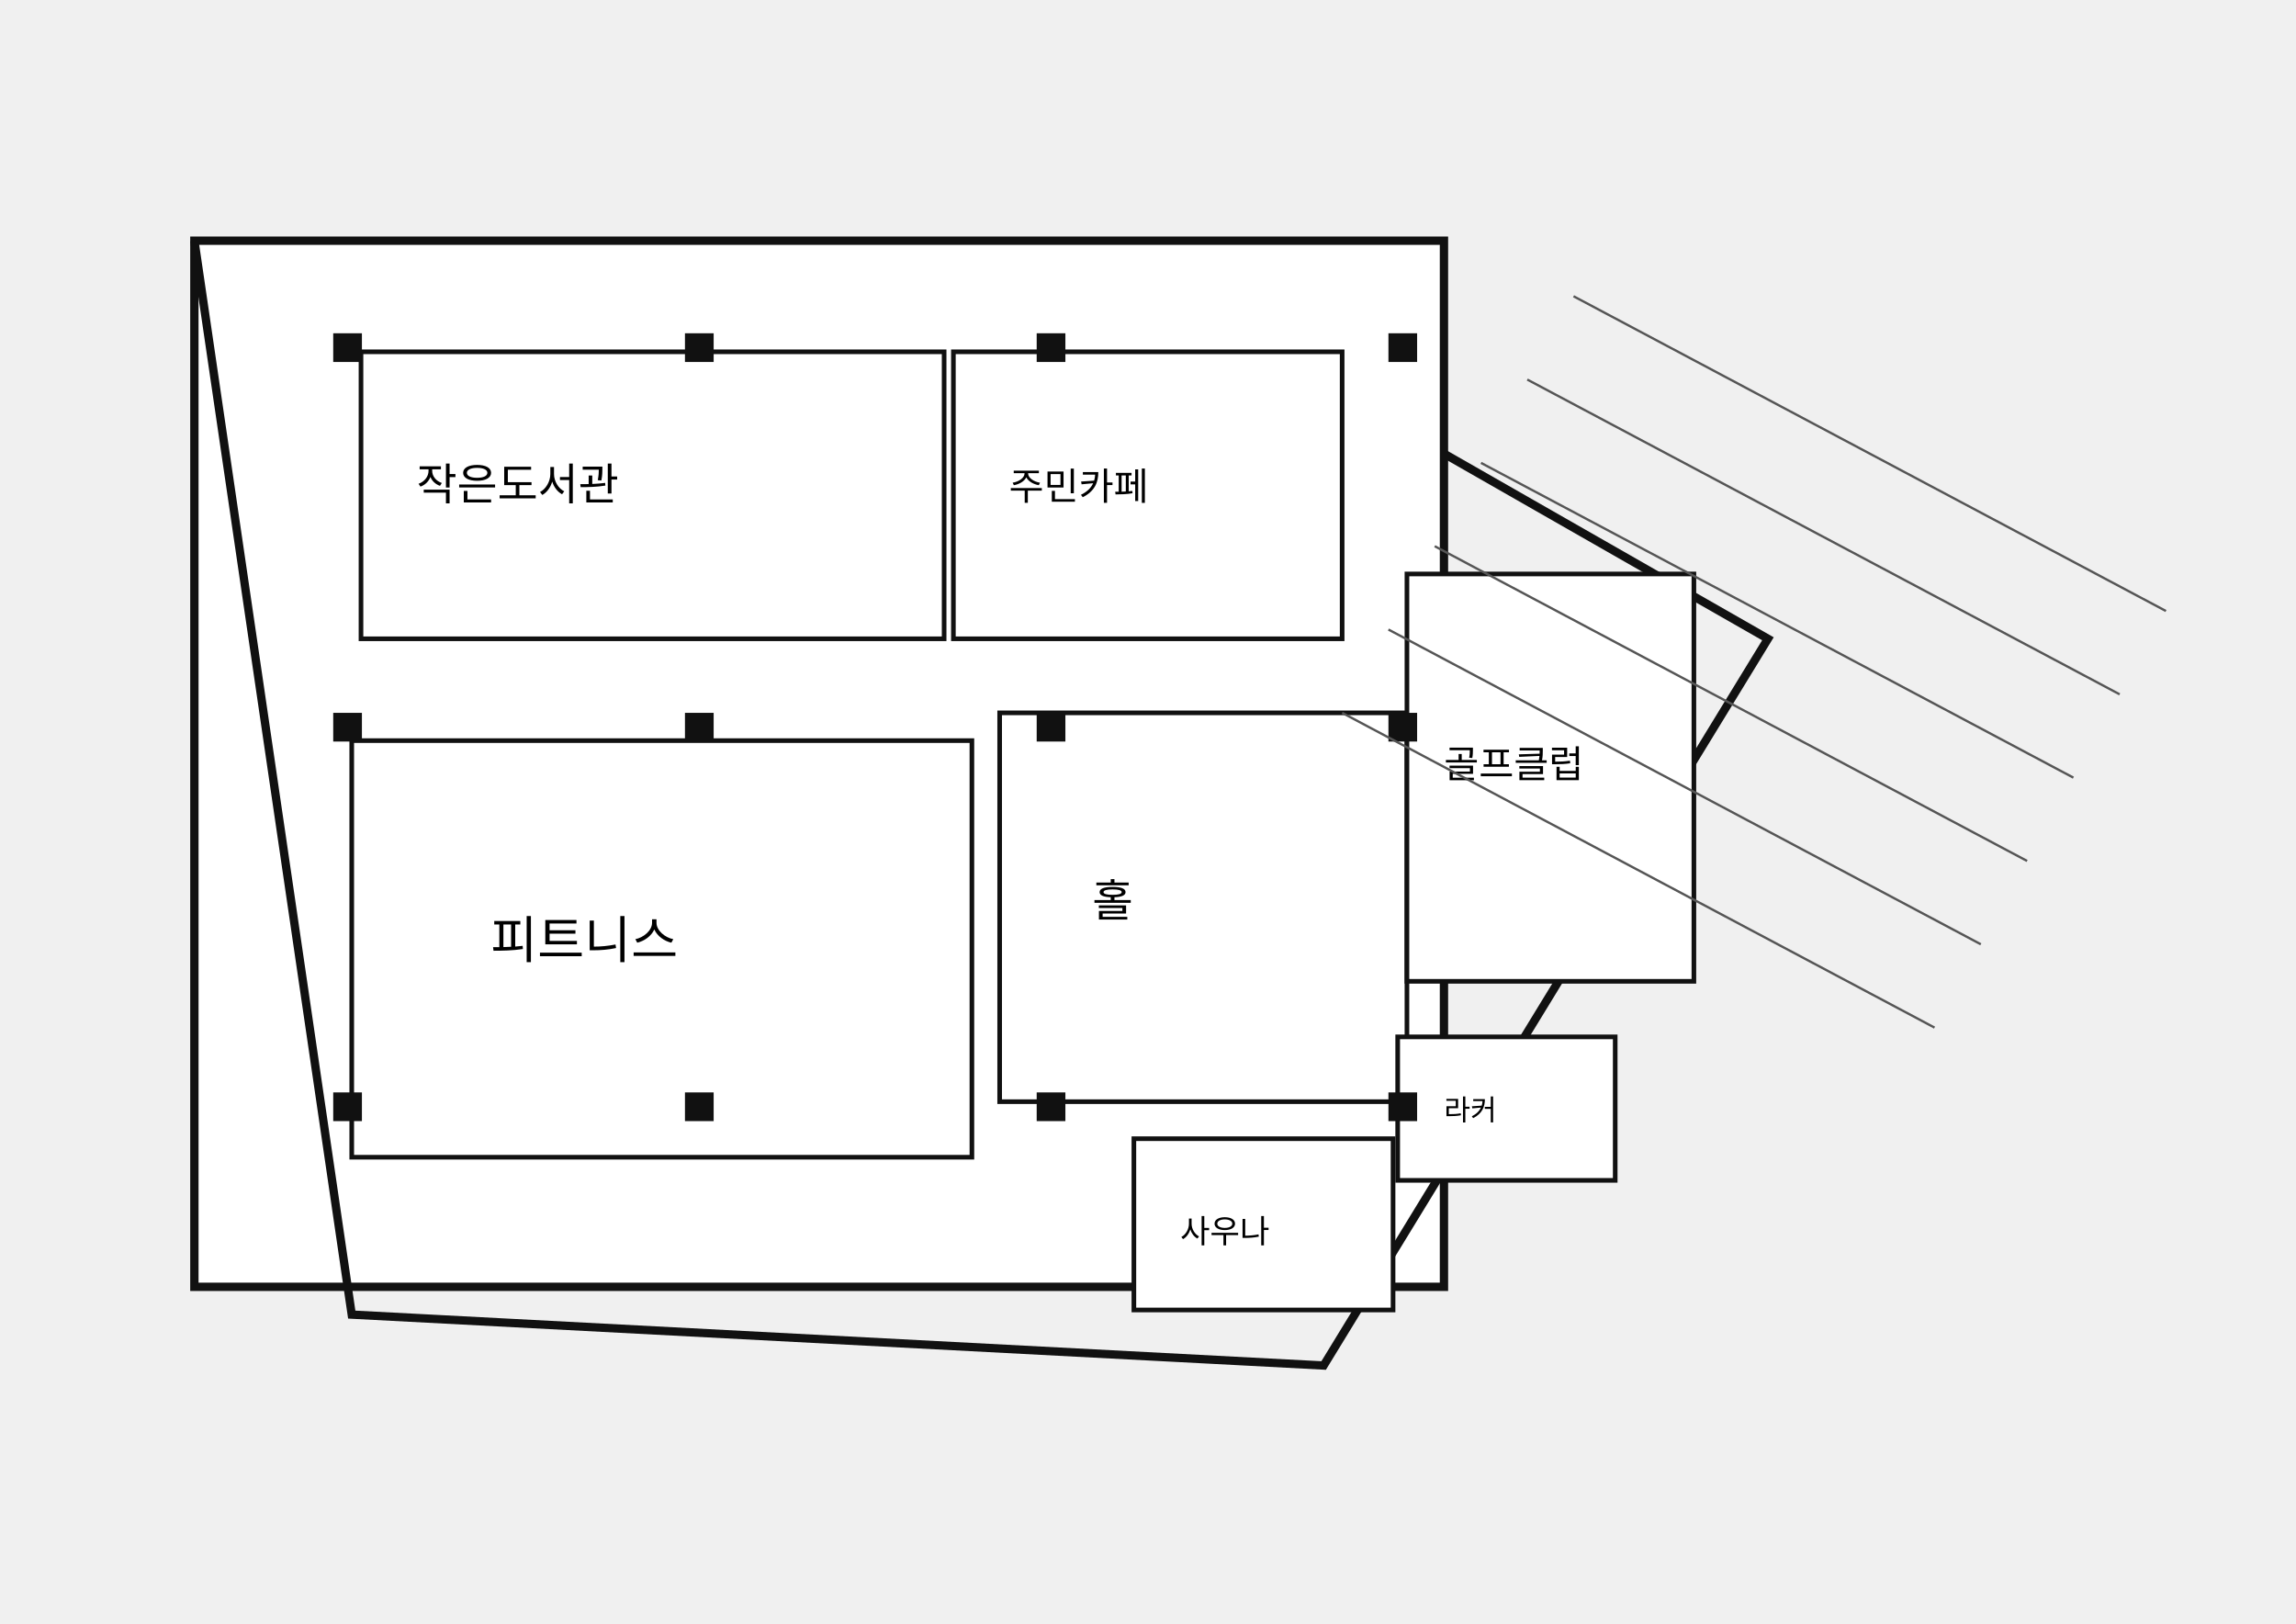
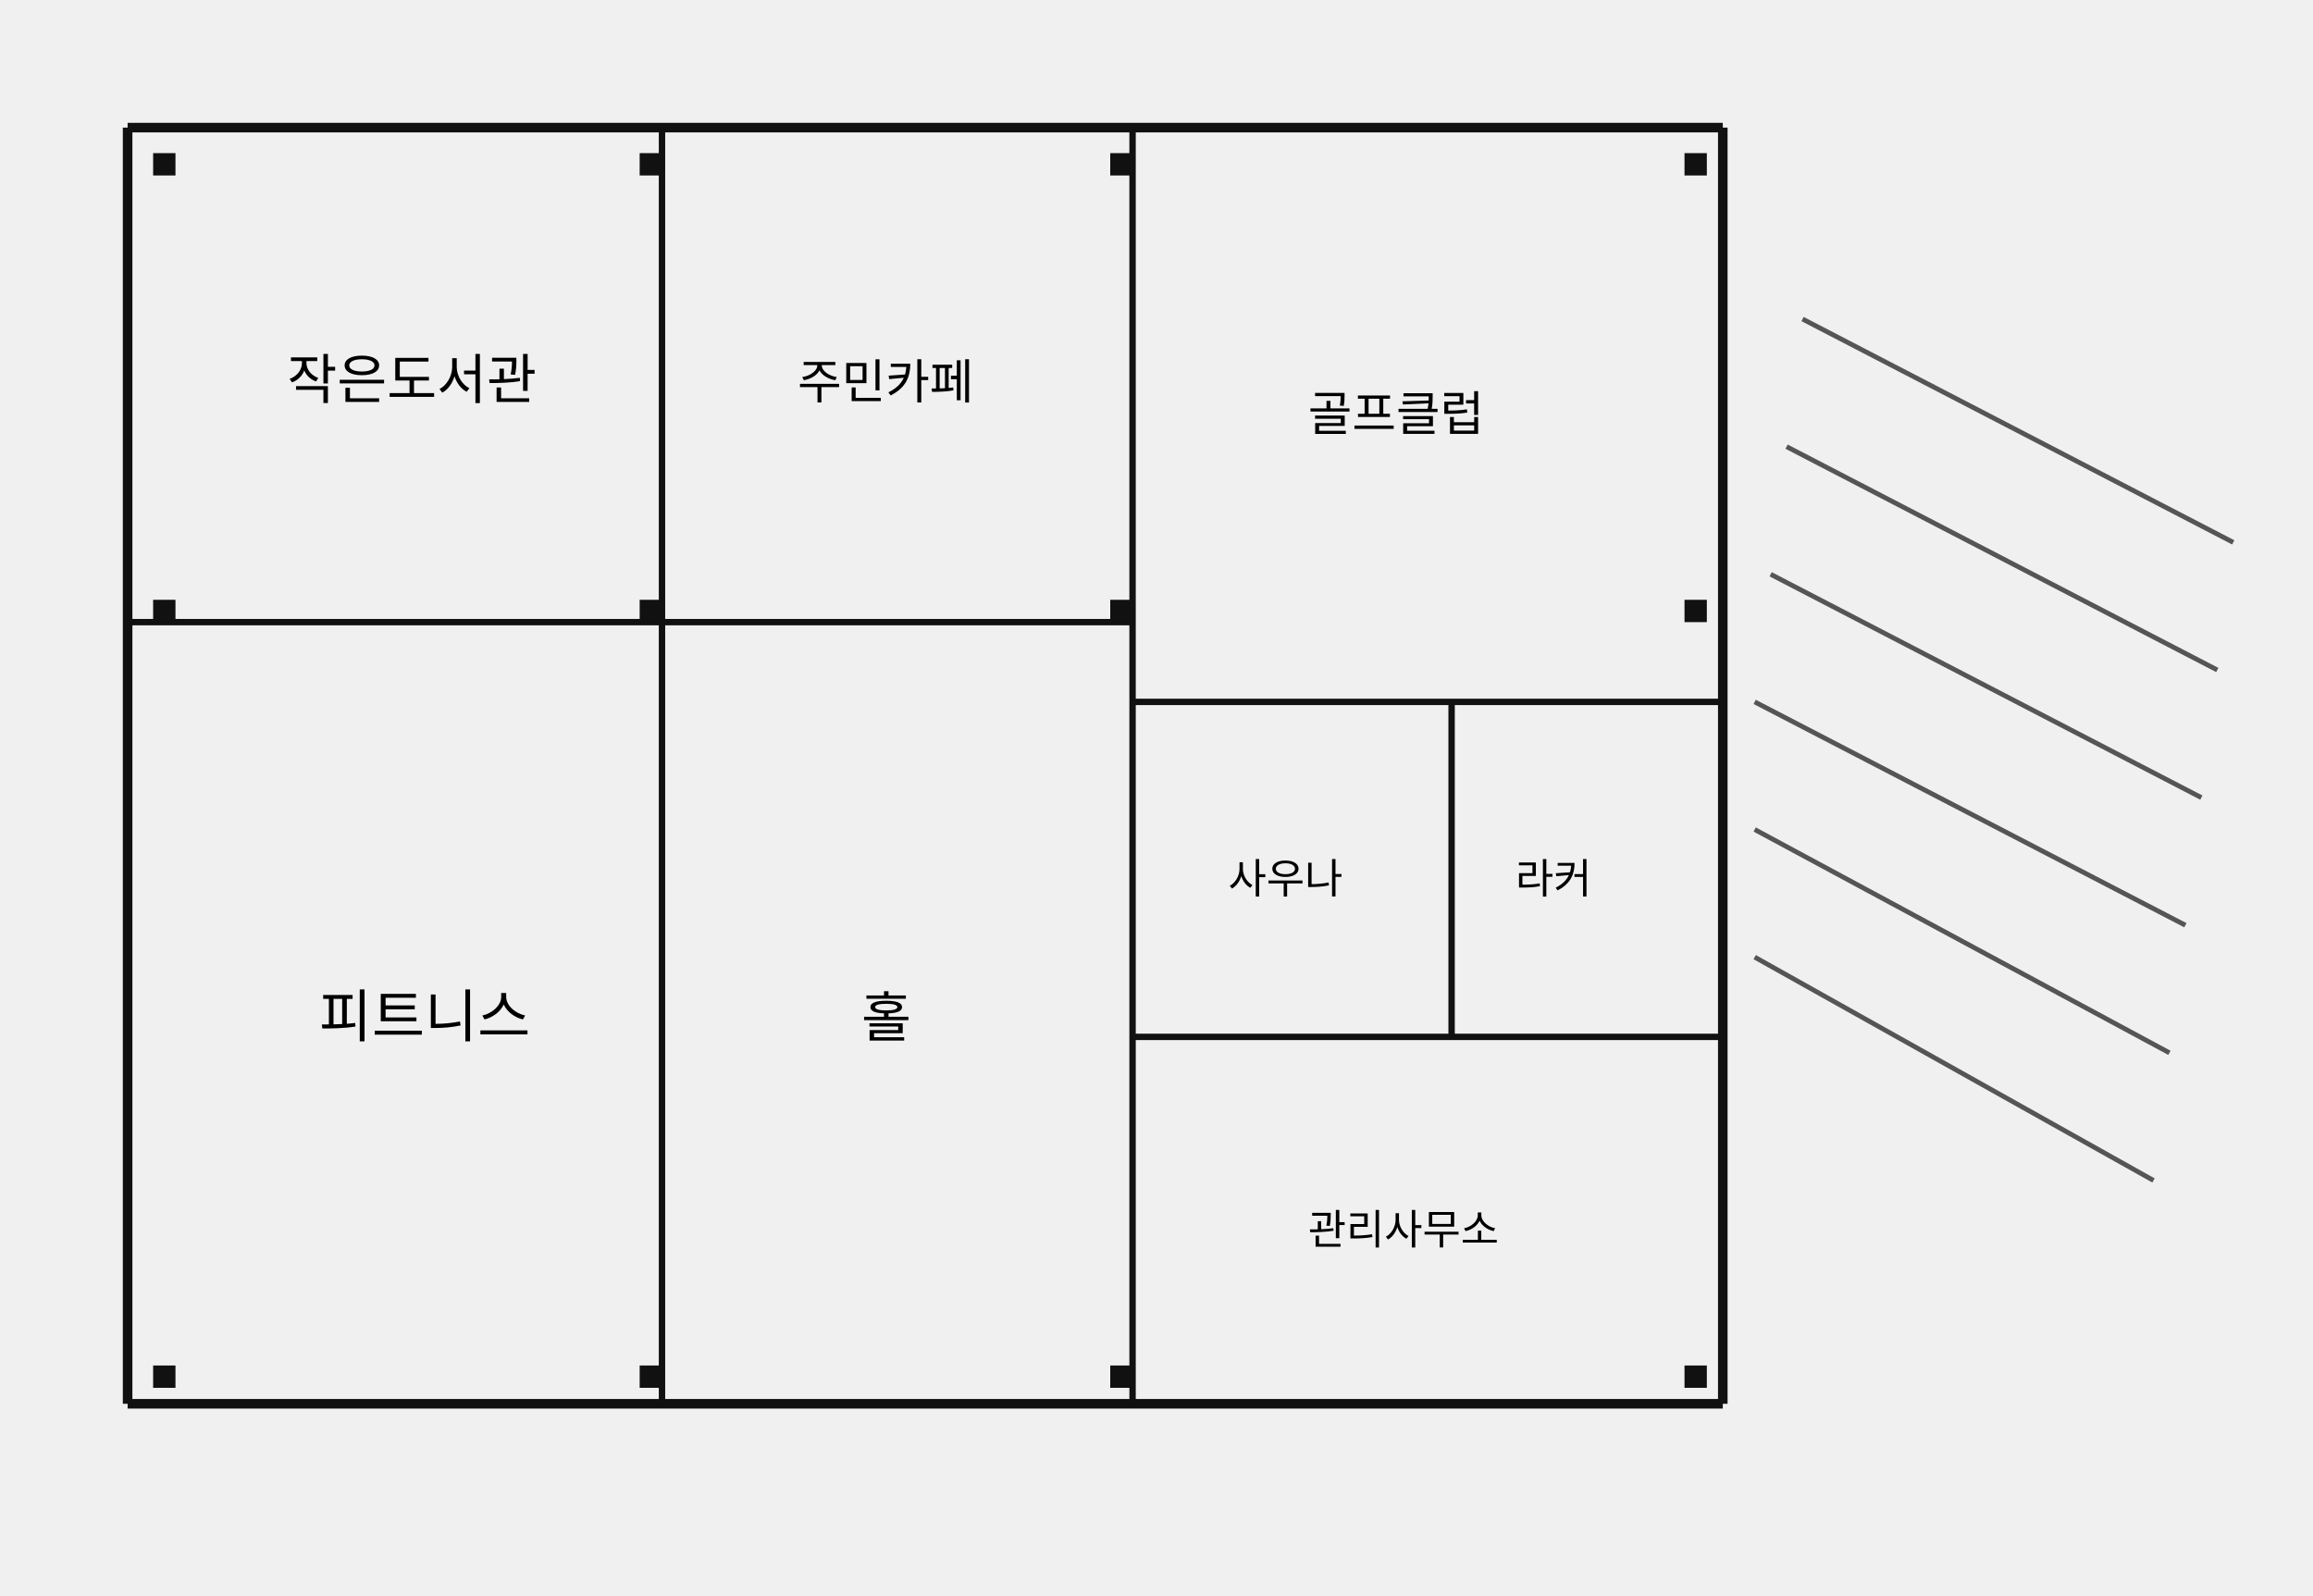
- <svg xmlns="http://www.w3.org/2000/svg" viewBox="0 0 4961 3508">
-   <rect x="420" y="520" width="2700" height="2260" fill="#ffffff" stroke="#111111" stroke-width="18" />
-   <path d="M3120 980 L3820 1380 L2860 2950 L760 2840 L420 520" fill="none" stroke="#111111" stroke-width="18" />
-   <rect x="780" y="760" width="1260" height="620" fill="#ffffff" stroke="#111111" stroke-width="10" />
-   <text x="900" y="1080" font-size="95">작은도서관</text>
-   <rect x="2060" y="760" width="840" height="620" fill="#ffffff" stroke="#111111" stroke-width="10" />
-   <text x="2180" y="1080" font-size="82">주민카페</text>
-   <rect x="760" y="1600" width="1340" height="900" fill="#ffffff" stroke="#111111" stroke-width="10" />
-   <text x="1060" y="2070" font-size="110">피트니스</text>
-   <rect x="2160" y="1540" width="880" height="840" fill="#ffffff" stroke="#111111" stroke-width="10" />
-   <text x="2360" y="1980" font-size="96">홀</text>
-   <rect x="3040" y="1240" width="620" height="880" fill="#ffffff" stroke="#111111" stroke-width="10" />
-   <text x="3120" y="1680" font-size="82">골프클럽</text>
-   <rect x="2450" y="2460" width="560" height="370" fill="#ffffff" stroke="#111111" stroke-width="10" />
-   <text x="2550" y="2685" font-size="70">사우나</text>
-   <rect x="3020" y="2240" width="470" height="310" fill="#ffffff" stroke="#111111" stroke-width="10" />
-   <text x="3120" y="2420" font-size="62">라커</text>
+ <svg xmlns="http://www.w3.org/2000/svg" viewBox="0 0 1450 1000">
+   <g id="community-shell" fill="none" stroke="#111111" stroke-width="6">
+     <line x1="80" y1="80" x2="1080" y2="80" />
+     <line x1="80" y1="880" x2="1080" y2="880" />
+     <line x1="80" y1="80" x2="80" y2="880" />
+     <line x1="1080" y1="80" x2="1080" y2="880" />
+   </g>
+   <g id="internal-walls" fill="none" stroke="#111111" stroke-width="4">
+     <line x1="415" y1="80" x2="415" y2="390" />
+     <line x1="80" y1="390" x2="710" y2="390" />
+     <line x1="415" y1="390" x2="415" y2="880" />
+     <line x1="710" y1="80" x2="710" y2="880" />
+     <line x1="710" y1="440" x2="1080" y2="440" />
+     <line x1="910" y1="440" x2="910" y2="650" />
+     <line x1="710" y1="650" x2="1080" y2="650" />
+   </g>
+   <text x="180" y="250" font-size="34">작은도서관</text>
+   <text x="500" y="250" font-size="30">주민카페</text>
+   <text x="200" y="650" font-size="36">피트니스</text>
+   <text x="540" y="650" font-size="34">홀</text>
+   <text x="820" y="270" font-size="30">골프클럽</text>
+   <text x="770" y="560" font-size="26">사우나</text>
+   <text x="950" y="560" font-size="26">라커</text>
+   <text x="820" y="780" font-size="26">관리사무소</text>
  <g id="sample-columns" fill="#111111">
-     <rect x="720" y="720" width="62" height="62" />
-     <rect x="1480" y="720" width="62" height="62" />
-     <rect x="2240" y="720" width="62" height="62" />
-     <rect x="3000" y="720" width="62" height="62" />
-     <rect x="720" y="1540" width="62" height="62" />
-     <rect x="1480" y="1540" width="62" height="62" />
-     <rect x="2240" y="1540" width="62" height="62" />
-     <rect x="3000" y="1540" width="62" height="62" />
-     <rect x="720" y="2360" width="62" height="62" />
-     <rect x="1480" y="2360" width="62" height="62" />
-     <rect x="2240" y="2360" width="62" height="62" />
-     <rect x="3000" y="2360" width="62" height="62" />
+     <rect x="96" y="96" width="14" height="14" />
+     <rect x="401" y="96" width="14" height="14" />
+     <rect x="696" y="96" width="14" height="14" />
+     <rect x="1056" y="96" width="14" height="14" />
+     <rect x="96" y="376" width="14" height="14" />
+     <rect x="401" y="376" width="14" height="14" />
+     <rect x="696" y="376" width="14" height="14" />
+     <rect x="1056" y="376" width="14" height="14" />
+     <rect x="96" y="856" width="14" height="14" />
+     <rect x="401" y="856" width="14" height="14" />
+     <rect x="696" y="856" width="14" height="14" />
+     <rect x="1056" y="856" width="14" height="14" />
  </g>
-   <g id="sample-parking-context" fill="none" stroke="#555555" stroke-width="5">
-     <path d="M3400 640 L4680 1320" />
-     <path d="M3300 820 L4580 1500" />
-     <path d="M3200 1000 L4480 1680" />
-     <path d="M3100 1180 L4380 1860" />
-     <path d="M3000 1360 L4280 2040" />
-     <path d="M2900 1540 L4180 2220" />
+   <g id="sample-parking-context" fill="none" stroke="#555555" stroke-width="3">
+     <path d="M1130 200 L1400 340" />
+     <path d="M1120 280 L1390 420" />
+     <path d="M1110 360 L1380 500" />
+     <path d="M1100 440 L1370 580" />
+     <path d="M1100 520 L1360 660" />
+     <path d="M1100 600 L1350 740" />
  </g>
</svg>
